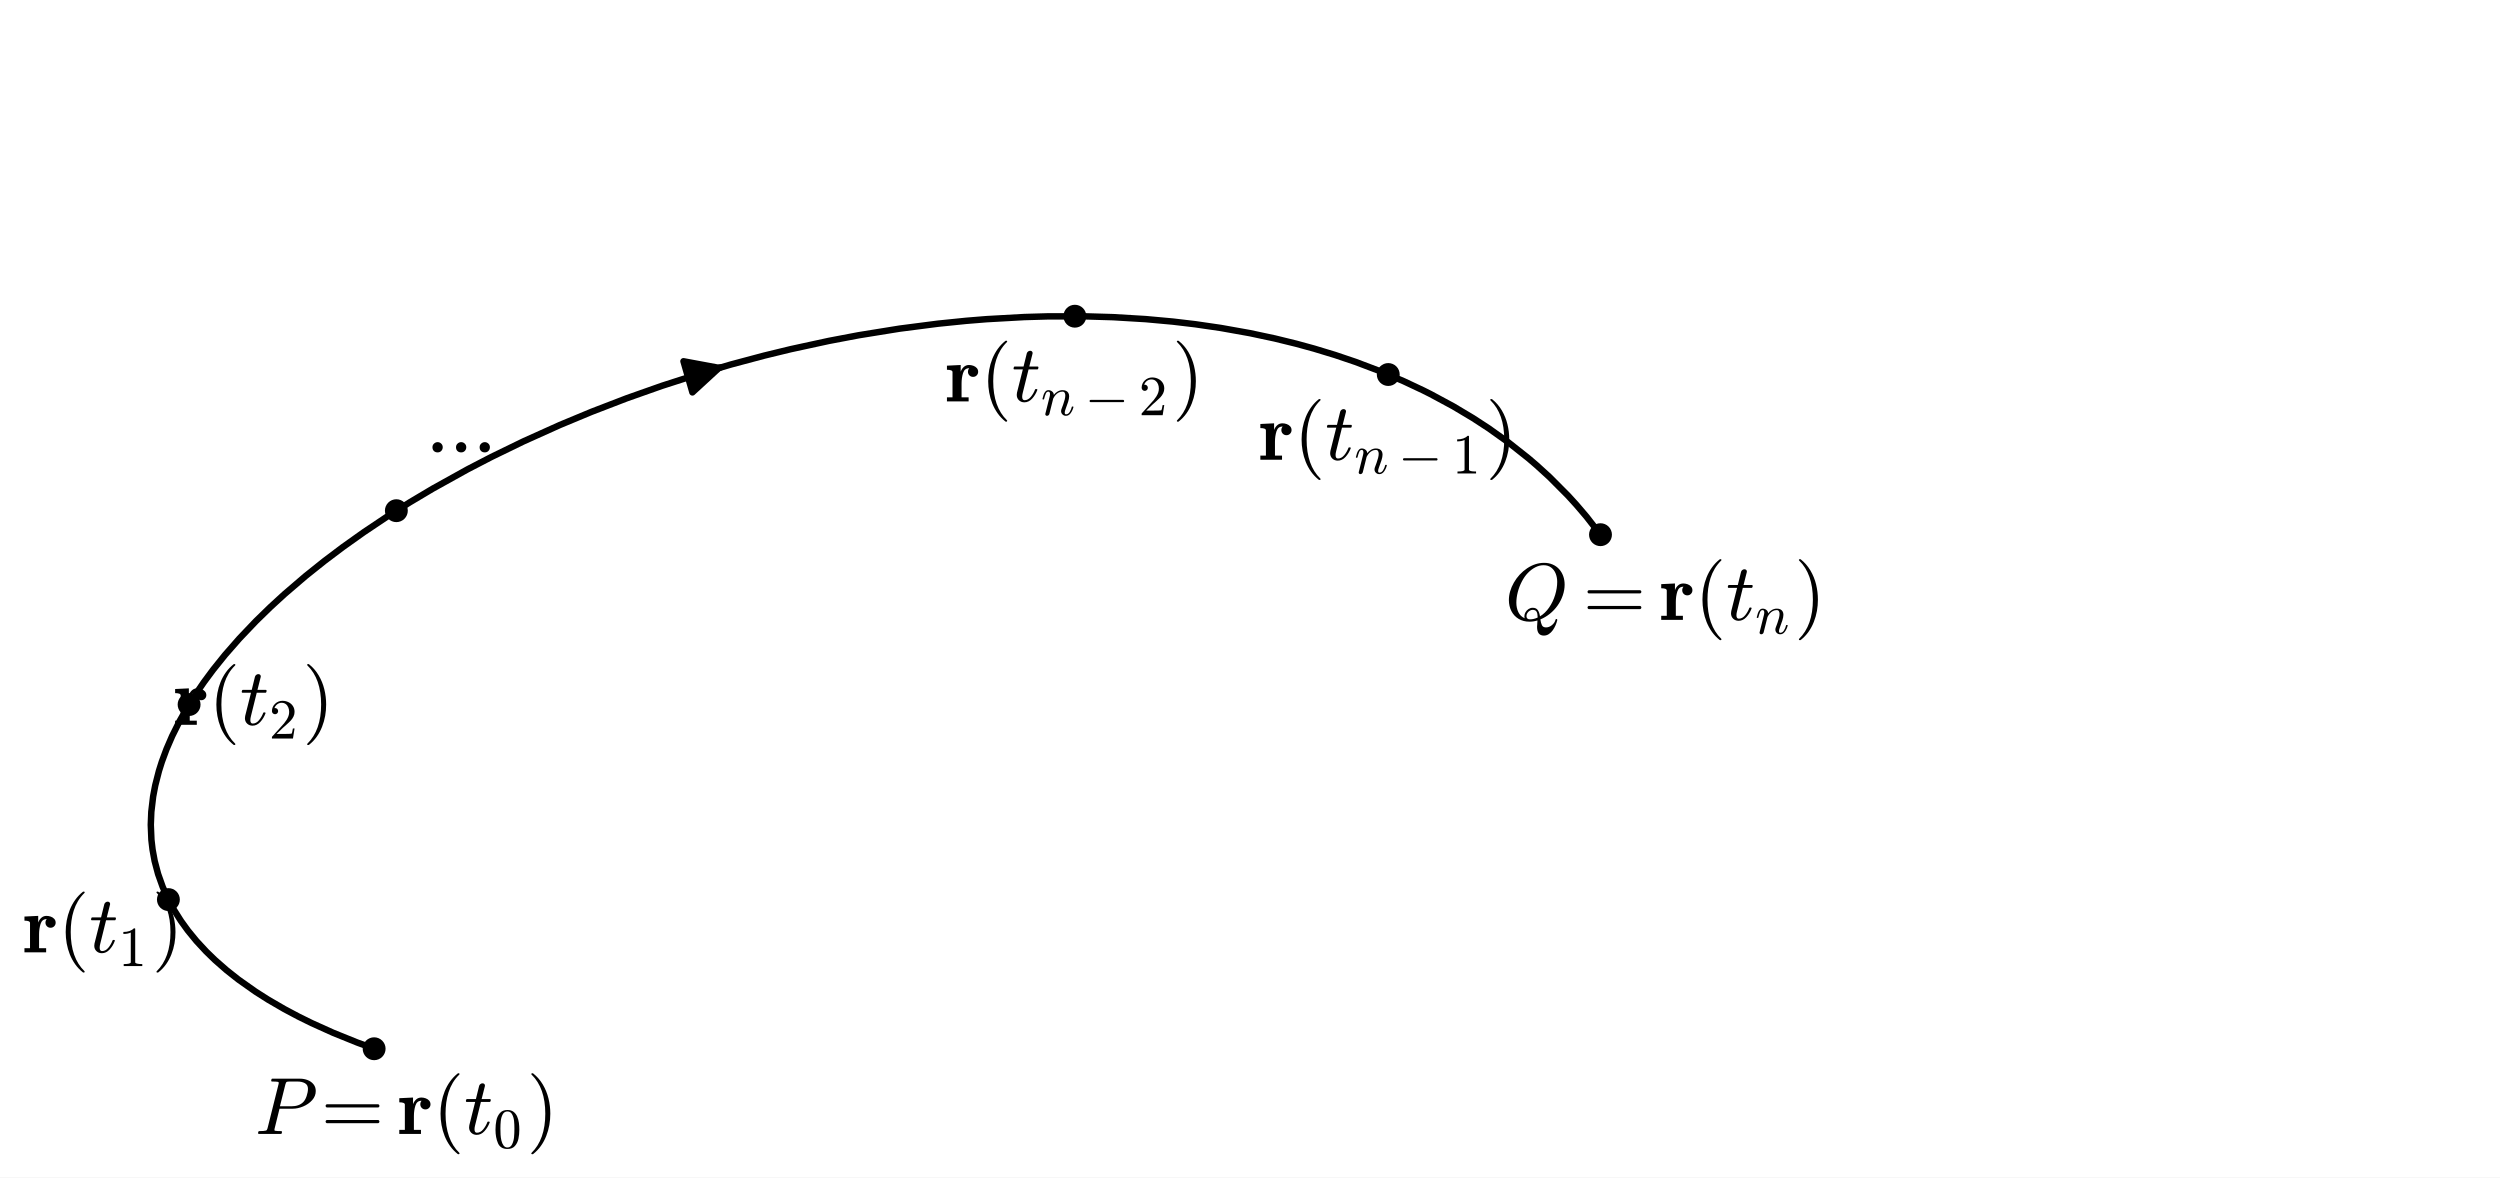
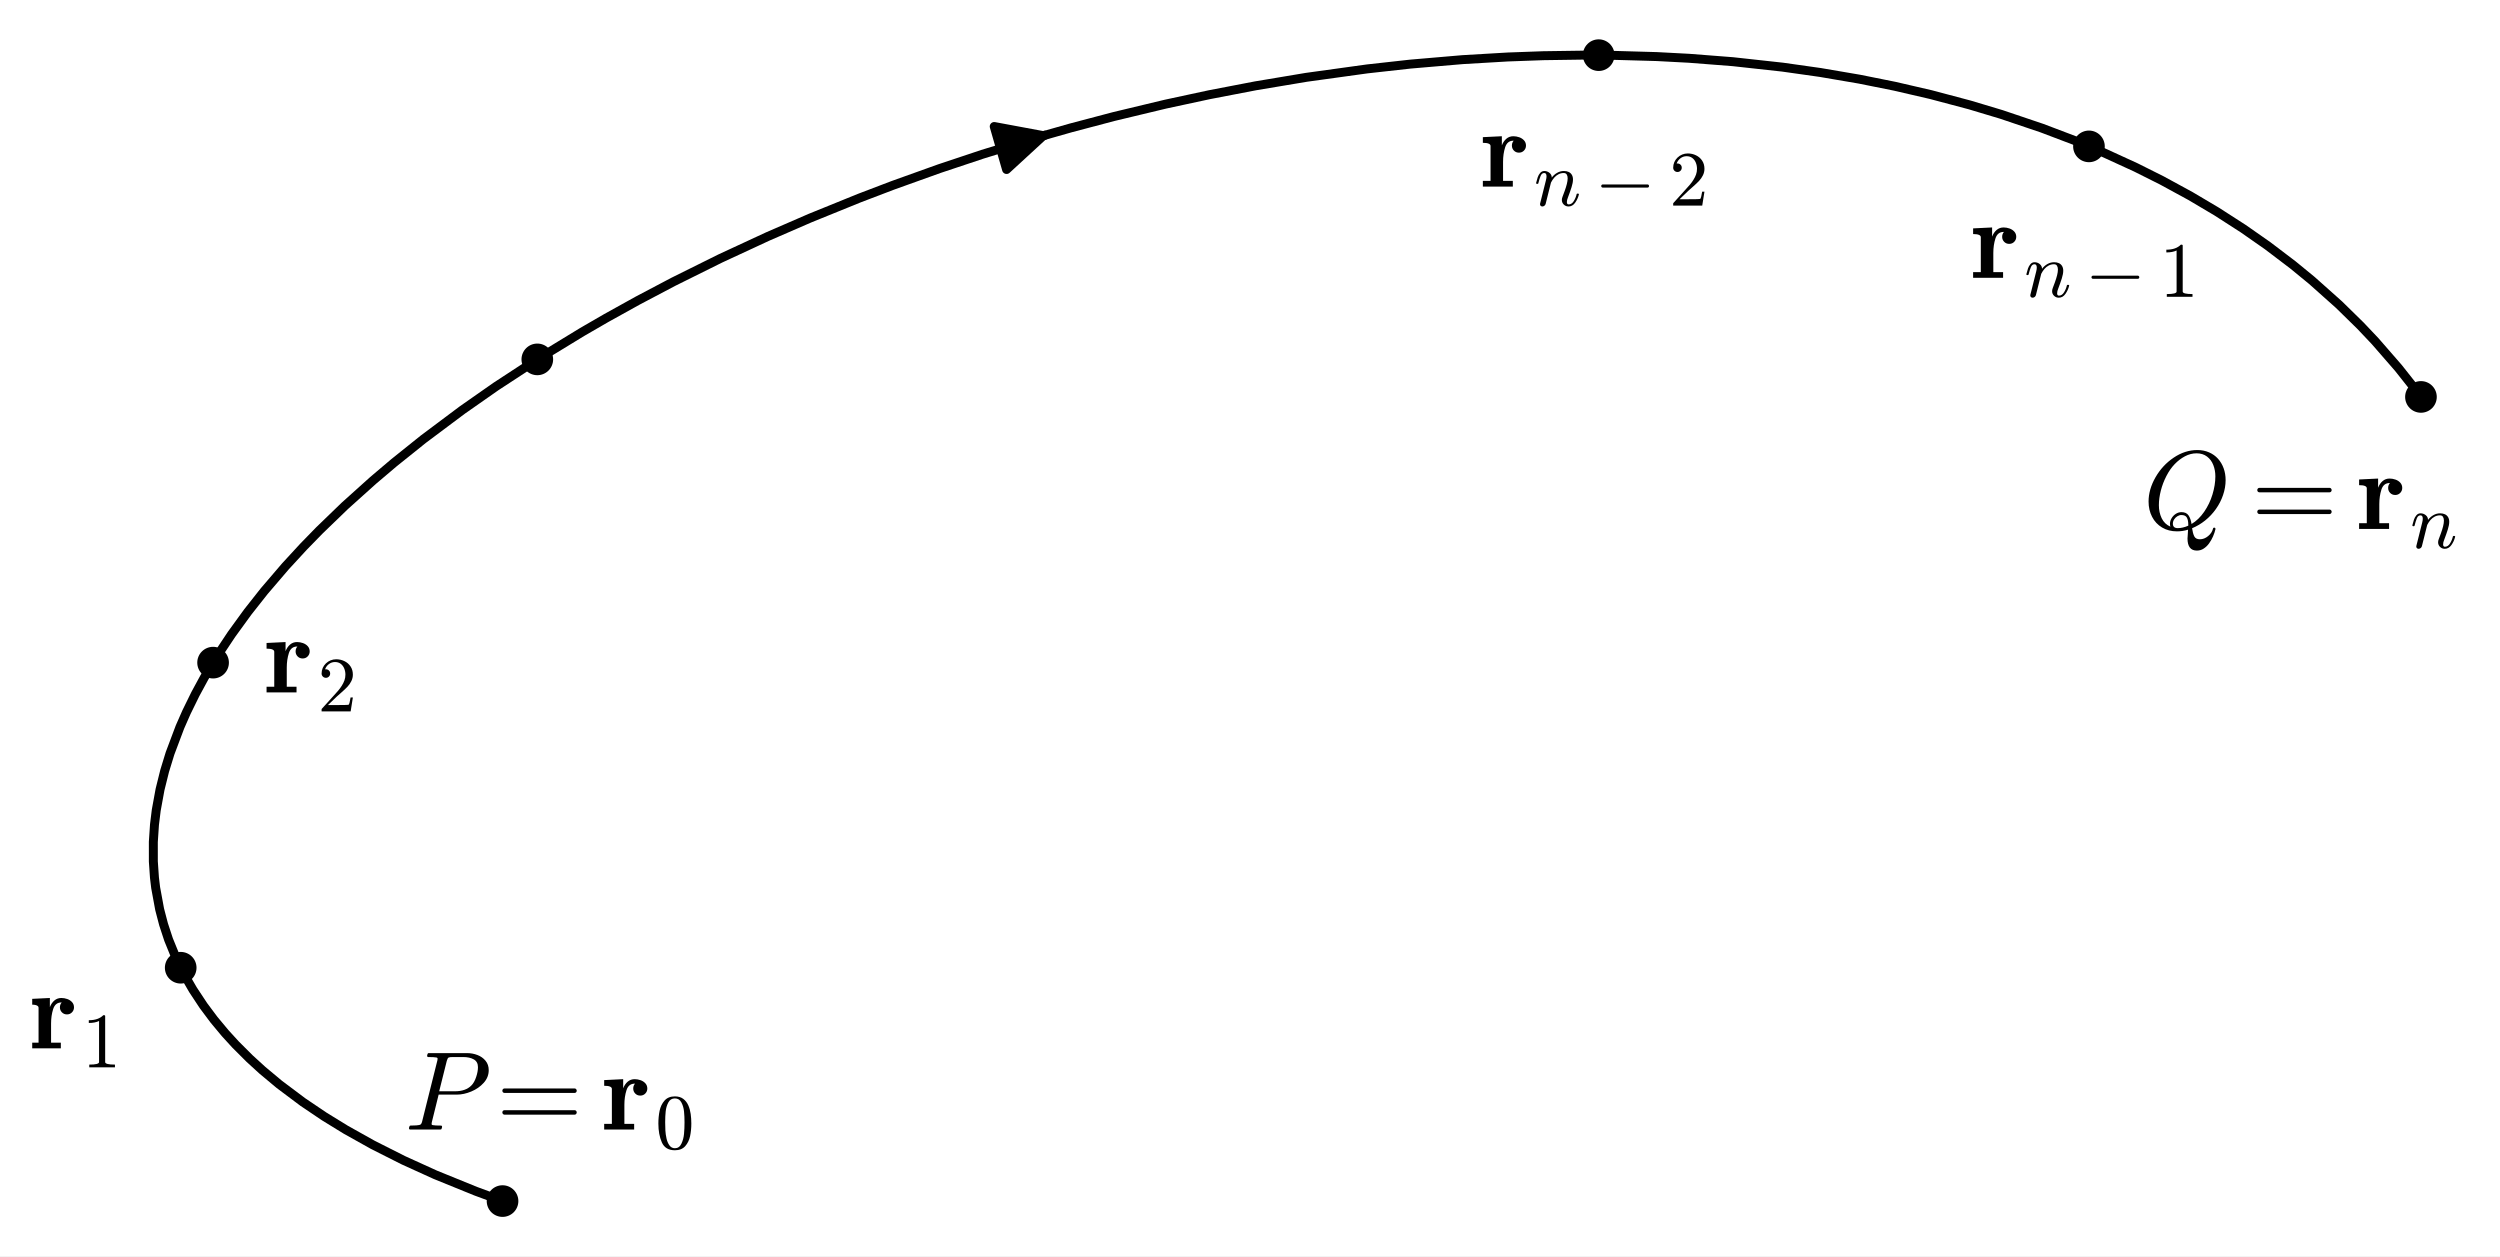
- <svg xmlns="http://www.w3.org/2000/svg" xmlns:xlink="http://www.w3.org/1999/xlink" width="772.396pt" height="363.796pt" viewBox="0 0 772.396 363.796" version="1.1">
+ <svg xmlns="http://www.w3.org/2000/svg" xmlns:xlink="http://www.w3.org/1999/xlink" width="558.824pt" height="280.8pt" viewBox="0 0 558.824 280.8" version="1.1">
  <defs>
    <style type="text/css">*{stroke-linejoin: round; stroke-linecap: butt}</style>
  </defs>
  <g id="figure_1">
    <g id="patch_1">
-       <path d="M 0 363.796  L 772.396 363.796  L 772.396 0  L 0 0  z " style="fill: #ffffff" />
+       <path d="M 0 280.8  L 558.824 280.8  L 558.824 0  L 0 0  z " style="fill: #ffffff" />
    </g>
    <g id="axes_1">
      <g id="patch_2">
-         <path d="M 22.298 349.025  L 524.215 349.025  L 524.215 92.76  L 22.298 92.76  z " style="fill: #ffffff" />
+         <path d="M 7.2 273.6  L 551.624 273.6  L 551.624 7.2  L 7.2 7.2  z " style="fill: #ffffff" />
      </g>
      <g id="PathCollection_1">
-         <path d="M 115.591 327.554  C 116.529 327.554 117.428 327.182 118.091 326.519  C 118.754 325.856 119.127 324.957 119.127 324.019  C 119.127 323.081 118.754 322.182 118.091 321.519  C 117.428 320.856 116.529 320.483 115.591 320.483  C 114.653 320.483 113.754 320.856 113.091 321.519  C 112.428 322.182 112.056 323.081 112.056 324.019  C 112.056 324.957 112.428 325.856 113.091 326.519  C 113.754 327.182 114.653 327.554 115.591 327.554  z " clip-path="url(#p4b8572638b)" />
+         <path d="M 112.332 272.012  C 113.27 272.012 114.169 271.64 114.832 270.977  C 115.495 270.314 115.868 269.415 115.868 268.477  C 115.868 267.539 115.495 266.64 114.832 265.977  C 114.169 265.314 113.27 264.941 112.332 264.941  C 111.395 264.941 110.495 265.314 109.832 265.977  C 109.169 266.64 108.797 267.539 108.797 268.477  C 108.797 269.415 109.169 270.314 109.832 270.977  C 110.495 271.64 111.395 272.012 112.332 272.012  z " clip-path="url(#p8edad8a020)" />
      </g>
      <g id="PathCollection_2">
-         <path d="M 52.028 281.469  C 52.965 281.469 53.865 281.096 54.528 280.433  C 55.191 279.77 55.563 278.871 55.563 277.933  C 55.563 276.996 55.191 276.096 54.528 275.433  C 53.865 274.77 52.965 274.398 52.028 274.398  C 51.09 274.398 50.191 274.77 49.528 275.433  C 48.865 276.096 48.492 276.996 48.492 277.933  C 48.492 278.871 48.865 279.77 49.528 280.433  C 50.191 281.096 51.09 281.469 52.028 281.469  z " clip-path="url(#p4b8572638b)" />
+         <path d="M 40.393 219.854  C 41.331 219.854 42.23 219.482 42.893 218.819  C 43.556 218.156 43.928 217.256 43.928 216.319  C 43.928 215.381 43.556 214.482 42.893 213.819  C 42.23 213.156 41.331 212.783 40.393 212.783  C 39.455 212.783 38.556 213.156 37.893 213.819  C 37.23 214.482 36.857 215.381 36.857 216.319  C 36.857 217.256 37.23 218.156 37.893 218.819  C 38.556 219.482 39.455 219.854 40.393 219.854  z " clip-path="url(#p8edad8a020)" />
      </g>
      <g id="PathCollection_3">
-         <path d="M 58.423 221.21  C 59.361 221.21 60.26 220.837 60.923 220.174  C 61.586 219.511 61.958 218.612 61.958 217.674  C 61.958 216.737 61.586 215.837 60.923 215.174  C 60.26 214.511 59.361 214.139 58.423 214.139  C 57.485 214.139 56.586 214.511 55.923 215.174  C 55.26 215.837 54.887 216.737 54.887 217.674  C 54.887 218.612 55.26 219.511 55.923 220.174  C 56.586 220.837 57.485 221.21 58.423 221.21  z " clip-path="url(#p4b8572638b)" />
+         <path d="M 47.631 151.655  C 48.569 151.655 49.468 151.282 50.131 150.619  C 50.794 149.956 51.167 149.057 51.167 148.119  C 51.167 147.181 50.794 146.282 50.131 145.619  C 49.468 144.956 48.569 144.584 47.631 144.584  C 46.693 144.584 45.794 144.956 45.131 145.619  C 44.468 146.282 44.095 147.181 44.095 148.119  C 44.095 149.057 44.468 149.956 45.131 150.619  C 45.794 151.282 46.693 151.655 47.631 151.655  z " clip-path="url(#p8edad8a020)" />
      </g>
      <g id="PathCollection_4">
-         <path d="M 122.459 161.316  C 123.396 161.316 124.296 160.943 124.959 160.28  C 125.622 159.617 125.994 158.718 125.994 157.78  C 125.994 156.843 125.622 155.943 124.959 155.28  C 124.296 154.617 123.396 154.245 122.459 154.245  C 121.521 154.245 120.622 154.617 119.959 155.28  C 119.296 155.943 118.923 156.843 118.923 157.78  C 118.923 158.718 119.296 159.617 119.959 160.28  C 120.622 160.943 121.521 161.316 122.459 161.316  z " clip-path="url(#p4b8572638b)" />
+         <path d="M 120.105 83.868  C 121.043 83.868 121.942 83.496 122.605 82.833  C 123.268 82.17 123.64 81.27 123.64 80.333  C 123.64 79.395 123.268 78.496 122.605 77.833  C 121.942 77.17 121.043 76.797 120.105 76.797  C 119.167 76.797 118.268 77.17 117.605 77.833  C 116.942 78.496 116.569 79.395 116.569 80.333  C 116.569 81.27 116.942 82.17 117.605 82.833  C 118.268 83.496 119.167 83.868 120.105 83.868  z " clip-path="url(#p8edad8a020)" />
      </g>
      <g id="PathCollection_5">
-         <path d="M 332.087 101.231  C 333.024 101.231 333.924 100.858 334.587 100.195  C 335.25 99.532 335.622 98.633 335.622 97.695  C 335.622 96.758 335.25 95.858 334.587 95.195  C 333.924 94.532 333.024 94.16 332.087 94.16  C 331.149 94.16 330.25 94.532 329.587 95.195  C 328.924 95.858 328.551 96.758 328.551 97.695  C 328.551 98.633 328.924 99.532 329.587 100.195  C 330.25 100.858 331.149 101.231 332.087 101.231  z " clip-path="url(#p4b8572638b)" />
+         <path d="M 357.356 15.865  C 358.294 15.865 359.193 15.493 359.856 14.83  C 360.519 14.167 360.892 13.268 360.892 12.33  C 360.892 11.392 360.519 10.493 359.856 9.83  C 359.193 9.167 358.294 8.794 357.356 8.794  C 356.419 8.794 355.519 9.167 354.856 9.83  C 354.193 10.493 353.821 11.392 353.821 12.33  C 353.821 13.268 354.193 14.167 354.856 14.83  C 355.519 15.493 356.419 15.865 357.356 15.865  z " clip-path="url(#p8edad8a020)" />
      </g>
      <g id="PathCollection_6">
-         <path d="M 428.915 119.248  C 429.853 119.248 430.752 118.875 431.415 118.212  C 432.078 117.549 432.45 116.65 432.45 115.712  C 432.45 114.774 432.078 113.875 431.415 113.212  C 430.752 112.549 429.853 112.176 428.915 112.176  C 427.977 112.176 427.078 112.549 426.415 113.212  C 425.752 113.875 425.379 114.774 425.379 115.712  C 425.379 116.65 425.752 117.549 426.415 118.212  C 427.078 118.875 427.977 119.248 428.915 119.248  z " clip-path="url(#p4b8572638b)" />
+         <path d="M 466.944 36.256  C 467.882 36.256 468.781 35.884 469.444 35.221  C 470.107 34.558 470.479 33.658 470.479 32.721  C 470.479 31.783 470.107 30.884 469.444 30.221  C 468.781 29.558 467.882 29.185 466.944 29.185  C 466.006 29.185 465.107 29.558 464.444 30.221  C 463.781 30.884 463.408 31.783 463.408 32.721  C 463.408 33.658 463.781 34.558 464.444 35.221  C 465.107 35.884 466.006 36.256 466.944 36.256  z " clip-path="url(#p8edad8a020)" />
      </g>
      <g id="PathCollection_7">
-         <path d="M 494.485 168.731  C 495.423 168.731 496.322 168.358 496.985 167.695  C 497.648 167.032 498.02 166.133 498.02 165.195  C 498.02 164.258 497.648 163.358 496.985 162.695  C 496.322 162.032 495.423 161.66 494.485 161.66  C 493.547 161.66 492.648 162.032 491.985 162.695  C 491.322 163.358 490.949 164.258 490.949 165.195  C 490.949 166.133 491.322 167.032 491.985 167.695  C 492.648 168.358 493.547 168.731 494.485 168.731  z " clip-path="url(#p4b8572638b)" />
+         <path d="M 541.154 92.26  C 542.092 92.26 542.991 91.888 543.654 91.225  C 544.317 90.562 544.69 89.662 544.69 88.725  C 544.69 87.787 544.317 86.888 543.654 86.225  C 542.991 85.562 542.092 85.189 541.154 85.189  C 540.217 85.189 539.317 85.562 538.654 86.225  C 537.991 86.888 537.619 87.787 537.619 88.725  C 537.619 89.662 537.991 90.562 538.654 91.225  C 539.317 91.888 540.217 92.26 541.154 92.26  z " clip-path="url(#p8edad8a020)" />
      </g>
      <g id="matplotlib.axis_1" />
      <g id="matplotlib.axis_2" />
      <g id="line2d_1">
-         <path d="M 494.485 165.195  L 490.189 159.658  L 487.042 155.968  L 484.464 153.138  L 478.722 147.37  L 474.754 143.756  L 472.271 141.627  L 465.877 136.564  L 459.884 132.297  L 455.104 129.183  L 448.992 125.532  L 441.957 121.739  L 439.741 120.628  L 433.697 117.782  L 426.582 114.756  L 418.842 111.826  L 412.452 109.667  L 405.987 107.704  L 400.473 106.194  L 393.844 104.569  L 386.157 102.929  L 377.147 101.32  L 369.305 100.178  L 362.358 99.357  L 353.951 98.592  L 343.897 97.99  L 334.855 97.725  L 323.782 97.744  L 316.481 97.955  L 304.79 98.61  L 298.494 99.121  L 289.763 100.009  L 277.93 101.538  L 265.287 103.578  L 256.075 105.327  L 244.301 107.882  L 236.113 109.87  L 225.965 112.578  L 216.595 115.32  L 204.546 119.194  L 193.665 123.038  L 182.798 127.22  L 172.968 131.31  L 161.708 136.378  L 151.878 141.158  L 144.486 144.99  L 133.702 150.977  L 126.615 155.193  L 119.618 159.6  L 112.465 164.383  L 105.947 169.016  L 100.2 173.348  L 94.399 177.988  L 87.889 183.568  L 83.573 187.525  L 79.083 191.897  L 73.989 197.242  L 69.546 202.318  L 65.899 206.853  L 63.036 210.71  L 60.364 214.61  L 57.815 218.683  L 55.485 222.808  L 53.204 227.38  L 51.44 231.461  L 49.999 235.358  L 49.108 238.181  L 47.963 242.648  L 47.31 246.089  L 46.748 250.826  L 46.588 254.829  L 46.782 259.491  L 47.129 262.461  L 47.779 266.005  L 48.846 270.035  L 50.268 274.032  L 51.924 277.725  L 53.778 281.162  L 55.913 284.541  L 58.042 287.483  L 60.684 290.712  L 63.701 293.97  L 66.393 296.585  L 69.988 299.738  L 73.636 302.622  L 78.962 306.384  L 82.87 308.869  L 87.869 311.771  L 92.253 314.1  L 96.283 316.087  L 102.927 319.086  L 110.373 322.097  L 115.591 324.019  L 115.591 324.019  " clip-path="url(#p4b8572638b)" style="fill: none; stroke: #000000; stroke-width: 2; stroke-linecap: square" />
+         <path d="M 541.154 88.725  L 539.807 86.915  L 536.108 82.235  L 530.888 76.237  L 527.618 72.785  L 522.839 68.102  L 516.76 62.68  L 512.493 59.183  L 506.908 54.941  L 501.427 51.109  L 495.489 47.286  L 489.626 43.812  L 483.217 40.322  L 477.422 37.42  L 470.161 34.093  L 463.664 31.383  L 456.446 28.646  L 447.361 25.577  L 440.291 23.456  L 431.607 21.15  L 423.516 19.277  L 415.639 17.695  L 406.867 16.197  L 398.453 15.007  L 387.334 13.787  L 377.535 13.026  L 370.359 12.647  L 360.085 12.358  L 353.849 12.323  L 344.987 12.451  L 337.068 12.736  L 326.946 13.331  L 315.23 14.333  L 305.595 15.404  L 291.997 17.287  L 280.647 19.186  L 270.313 21.173  L 260.577 23.268  L 248.974 26.049  L 239.405 28.576  L 231.71 30.762  L 219.617 34.481  L 210 37.69  L 199.558 41.434  L 192.118 44.271  L 181.092 48.746  L 171.613 52.862  L 161.028 57.769  L 150.498 62.998  L 142.562 67.185  L 135.537 71.081  L 130.152 74.196  L 120.567 80.041  L 110.901 86.364  L 103.359 91.638  L 94.661 98.147  L 88.081 103.423  L 83.405 107.386  L 77.103 113.051  L 71.378 118.579  L 67.861 122.19  L 63.79 126.611  L 59.064 132.135  L 55.39 136.79  L 51.773 141.77  L 48.868 146.136  L 45.672 151.446  L 43.66 155.159  L 41.689 159.181  L 40.224 162.511  L 38.005 168.407  L 36.806 172.315  L 35.772 176.477  L 34.926 181.11  L 34.531 184.332  L 34.275 188.186  L 34.278 192.576  L 34.523 196.158  L 34.795 198.433  L 35.681 203.247  L 36.558 206.602  L 37.68 210.019  L 39.349 214.122  L 41.353 218.161  L 43.131 221.235  L 45.477 224.788  L 47.825 227.93  L 50.336 230.947  L 52.661 233.494  L 55.815 236.643  L 58.667 239.245  L 62.418 242.378  L 67.685 246.331  L 72.472 249.559  L 77.281 252.518  L 83.368 255.922  L 90.192 259.362  L 97.312 262.599  L 106.336 266.267  L 112.332 268.477  L 112.332 268.477  " clip-path="url(#p8edad8a020)" style="fill: none; stroke: #000000; stroke-width: 2; stroke-linecap: square" />
      </g>
      <g id="patch_3">
-         <path d="M 222.127 113.673  Q 223.218 113.359 222.16 113.663  " clip-path="url(#p4b8572638b)" style="fill: none; stroke: #000000; stroke-width: 2; stroke-linecap: round" />
-         <path d="M 211.168 111.62  L 222.16 113.663  L 213.931 121.231  L 211.168 111.62  z " clip-path="url(#p4b8572638b)" style="stroke: #000000; stroke-width: 2; stroke-linecap: round" />
+         <path d="M 232.907 30.413  Q 234.142 30.058 233.228 30.321  " clip-path="url(#p8edad8a020)" style="fill: none; stroke: #000000; stroke-width: 2; stroke-linecap: round" />
+         <path d="M 222.236 28.278  L 233.228 30.321  L 224.998 37.889  L 222.236 28.278  z " clip-path="url(#p8edad8a020)" style="stroke: #000000; stroke-width: 2; stroke-linecap: round" />
      </g>
      <g id="text_1">
-         <g transform="translate(78.75488 350.3464) scale(0.25 -0.25)">
-           <defs>
-             <path id="Cmmi10-50" d="M 313 0  Q 250 0 250 84  Q 253 100 262 139  Q 272 178 289 201  Q 306 225 331 225  Q 722 225 878 269  Q 959 297 997 441  L 1875 3956  Q 1888 4019 1888 4044  Q 1888 4113 1813 4122  Q 1691 4147 1350 4147  Q 1288 4147 1288 4231  Q 1291 4247 1300 4286  Q 1309 4325 1326 4348  Q 1344 4372 1369 4372  L 3578 4372  Q 3881 4372 4165 4264  Q 4450 4156 4631 3934  Q 4813 3713 4813 3397  Q 4813 2991 4527 2672  Q 4241 2353 3814 2175  Q 3388 1997 2988 1997  L 1947 1997  L 1556 416  Q 1544 353 1544 325  Q 1544 300 1551 283  Q 1559 266 1573 261  Q 1588 256 1619 250  Q 1741 225 2081 225  Q 2144 225 2144 141  Q 2122 50 2109 25  Q 2097 0 2034 0  L 313 0  z M 1978 2188  L 2875 2188  Q 3497 2188 3822 2522  Q 3988 2688 4092 3000  Q 4197 3313 4197 3566  Q 4197 3881 3956 4014  Q 3716 4147 3359 4147  L 2747 4147  Q 2572 4147 2515 4117  Q 2459 4088 2413 3928  L 1978 2188  z " transform="scale(0.015625)" />
-             <path id="Cmr10-3d" d="M 481 850  Q 428 850 393 890  Q 359 931 359 978  Q 359 1031 393 1068  Q 428 1106 481 1106  L 4500 1106  Q 4547 1106 4581 1068  Q 4616 1031 4616 978  Q 4616 931 4581 890  Q 4547 850 4500 850  L 481 850  z M 481 2094  Q 428 2094 393 2131  Q 359 2169 359 2222  Q 359 2269 393 2309  Q 428 2350 481 2350  L 4500 2350  Q 4547 2350 4581 2309  Q 4616 2269 4616 2222  Q 4616 2169 4581 2131  Q 4547 2094 4500 2094  L 481 2094  z " transform="scale(0.015625)" />
-             <path id="Cmb10-72" d="M 91 0  L 91 325  L 531 325  L 531 2322  Q 531 2503 91 2503  L 91 2828  L 1178 2881  L 1178 2356  Q 1269 2594 1436 2737  Q 1603 2881 1838 2881  Q 2006 2881 2173 2822  Q 2341 2763 2450 2641  Q 2559 2519 2559 2344  Q 2559 2178 2443 2059  Q 2328 1941 2156 1941  Q 1984 1941 1868 2059  Q 1753 2178 1753 2344  Q 1753 2513 1856 2625  L 1838 2625  Q 1488 2625 1367 2248  Q 1247 1872 1247 1416  L 1247 325  L 1806 325  L 1806 0  L 91 0  z " transform="scale(0.015625)" />
-             <path id="Cmr10-28" d="M 1984 -1588  Q 1628 -1306 1370 -942  Q 1113 -578 948 -165  Q 784 247 703 697  Q 622 1147 622 1600  Q 622 2059 703 2509  Q 784 2959 951 3375  Q 1119 3791 1378 4153  Q 1638 4516 1984 4788  Q 1984 4800 2016 4800  L 2075 4800  Q 2094 4800 2109 4783  Q 2125 4766 2125 4744  Q 2125 4716 2113 4703  Q 1800 4397 1592 4047  Q 1384 3697 1257 3301  Q 1131 2906 1075 2482  Q 1019 2059 1019 1600  Q 1019 -434 2106 -1491  Q 2125 -1509 2125 -1544  Q 2125 -1559 2108 -1579  Q 2091 -1600 2075 -1600  L 2016 -1600  Q 1984 -1600 1984 -1588  z " transform="scale(0.015625)" />
-             <path id="Cmmi10-74" d="M 397 519  Q 397 613 416 697  L 878 2534  L 206 2534  Q 141 2534 141 2619  Q 166 2759 225 2759  L 934 2759  L 1191 3803  Q 1216 3888 1291 3947  Q 1366 4006 1459 4006  Q 1541 4006 1595 3957  Q 1650 3909 1650 3828  Q 1650 3809 1648 3798  Q 1647 3788 1644 3775  L 1388 2759  L 2047 2759  Q 2113 2759 2113 2675  Q 2109 2659 2100 2621  Q 2091 2584 2075 2559  Q 2059 2534 2028 2534  L 1331 2534  L 872 684  Q 825 503 825 372  Q 825 97 1013 97  Q 1294 97 1511 361  Q 1728 625 1844 941  Q 1869 978 1894 978  L 1972 978  Q 1997 978 2012 961  Q 2028 944 2028 922  Q 2028 909 2022 903  Q 1881 516 1612 222  Q 1344 -72 997 -72  Q 744 -72 570 93  Q 397 259 397 519  z " transform="scale(0.015625)" />
-             <path id="Cmr10-30" d="M 1600 -141  Q 816 -141 533 504  Q 250 1150 250 2041  Q 250 2597 351 3087  Q 453 3578 754 3920  Q 1056 4263 1600 4263  Q 2022 4263 2290 4056  Q 2559 3850 2700 3523  Q 2841 3197 2892 2823  Q 2944 2450 2944 2041  Q 2944 1491 2842 1011  Q 2741 531 2444 195  Q 2147 -141 1600 -141  z M 1600 25  Q 1956 25 2131 390  Q 2306 756 2347 1200  Q 2388 1644 2388 2144  Q 2388 2625 2347 3031  Q 2306 3438 2132 3767  Q 1959 4097 1600 4097  Q 1238 4097 1063 3765  Q 888 3434 847 3029  Q 806 2625 806 2144  Q 806 1788 823 1472  Q 841 1156 916 820  Q 991 484 1158 254  Q 1325 25 1600 25  z " transform="scale(0.015625)" />
-             <path id="Cmr10-29" d="M 416 -1600  Q 359 -1600 359 -1544  Q 359 -1516 372 -1503  Q 1466 -434 1466 1600  Q 1466 3634 384 4691  Q 359 4706 359 4744  Q 359 4766 376 4783  Q 394 4800 416 4800  L 475 4800  Q 494 4800 506 4788  Q 966 4425 1272 3906  Q 1578 3388 1720 2800  Q 1863 2213 1863 1600  Q 1863 1147 1786 708  Q 1709 269 1542 -157  Q 1375 -584 1119 -945  Q 863 -1306 506 -1588  Q 494 -1600 475 -1600  L 416 -1600  z " transform="scale(0.015625)" />
-           </defs>
-           <use xlink:href="#Cmmi10-50" />
-           <use xlink:href="#Cmr10-3d" transform="translate(81.76758 0)" />
-           <use xlink:href="#Cmb10-72" transform="translate(177.0117 0)" />
-           <use xlink:href="#Cmr10-28" transform="translate(219.6875 0)" />
-           <use xlink:href="#Cmmi10-74" transform="translate(258.5059 0)" />
-           <use xlink:href="#Cmr10-30" transform="translate(294.5898 -17.00625) scale(0.7)" />
-           <use xlink:href="#Cmr10-29" transform="translate(335.9672 0)" />
+         <g clip-path="url(#p8edad8a020)">
+           <g transform="translate(90.44407 252.6521) scale(0.25 -0.25)">
+             <defs>
+               <path id="Cmmi10-50" d="M 313 0  Q 250 0 250 84  Q 253 100 262 139  Q 272 178 289 201  Q 306 225 331 225  Q 722 225 878 269  Q 959 297 997 441  L 1875 3956  Q 1888 4019 1888 4044  Q 1888 4113 1813 4122  Q 1691 4147 1350 4147  Q 1288 4147 1288 4231  Q 1291 4247 1300 4286  Q 1309 4325 1326 4348  Q 1344 4372 1369 4372  L 3578 4372  Q 3881 4372 4165 4264  Q 4450 4156 4631 3934  Q 4813 3713 4813 3397  Q 4813 2991 4527 2672  Q 4241 2353 3814 2175  Q 3388 1997 2988 1997  L 1947 1997  L 1556 416  Q 1544 353 1544 325  Q 1544 300 1551 283  Q 1559 266 1573 261  Q 1588 256 1619 250  Q 1741 225 2081 225  Q 2144 225 2144 141  Q 2122 50 2109 25  Q 2097 0 2034 0  L 313 0  z M 1978 2188  L 2875 2188  Q 3497 2188 3822 2522  Q 3988 2688 4092 3000  Q 4197 3313 4197 3566  Q 4197 3881 3956 4014  Q 3716 4147 3359 4147  L 2747 4147  Q 2572 4147 2515 4117  Q 2459 4088 2413 3928  L 1978 2188  z " transform="scale(0.015625)" />
+               <path id="Cmr10-3d" d="M 481 850  Q 428 850 393 890  Q 359 931 359 978  Q 359 1031 393 1068  Q 428 1106 481 1106  L 4500 1106  Q 4547 1106 4581 1068  Q 4616 1031 4616 978  Q 4616 931 4581 890  Q 4547 850 4500 850  L 481 850  z M 481 2094  Q 428 2094 393 2131  Q 359 2169 359 2222  Q 359 2269 393 2309  Q 428 2350 481 2350  L 4500 2350  Q 4547 2350 4581 2309  Q 4616 2269 4616 2222  Q 4616 2169 4581 2131  Q 4547 2094 4500 2094  L 481 2094  z " transform="scale(0.015625)" />
+               <path id="Cmb10-72" d="M 91 0  L 91 325  L 531 325  L 531 2322  Q 531 2503 91 2503  L 91 2828  L 1178 2881  L 1178 2356  Q 1269 2594 1436 2737  Q 1603 2881 1838 2881  Q 2006 2881 2173 2822  Q 2341 2763 2450 2641  Q 2559 2519 2559 2344  Q 2559 2178 2443 2059  Q 2328 1941 2156 1941  Q 1984 1941 1868 2059  Q 1753 2178 1753 2344  Q 1753 2513 1856 2625  L 1838 2625  Q 1488 2625 1367 2248  Q 1247 1872 1247 1416  L 1247 325  L 1806 325  L 1806 0  L 91 0  z " transform="scale(0.015625)" />
+               <path id="Cmr10-30" d="M 1600 -141  Q 816 -141 533 504  Q 250 1150 250 2041  Q 250 2597 351 3087  Q 453 3578 754 3920  Q 1056 4263 1600 4263  Q 2022 4263 2290 4056  Q 2559 3850 2700 3523  Q 2841 3197 2892 2823  Q 2944 2450 2944 2041  Q 2944 1491 2842 1011  Q 2741 531 2444 195  Q 2147 -141 1600 -141  z M 1600 25  Q 1956 25 2131 390  Q 2306 756 2347 1200  Q 2388 1644 2388 2144  Q 2388 2625 2347 3031  Q 2306 3438 2132 3767  Q 1959 4097 1600 4097  Q 1238 4097 1063 3765  Q 888 3434 847 3029  Q 806 2625 806 2144  Q 806 1788 823 1472  Q 841 1156 916 820  Q 991 484 1158 254  Q 1325 25 1600 25  z " transform="scale(0.015625)" />
+             </defs>
+             <use xlink:href="#Cmmi10-50" transform="translate(0 0.6875)" />
+             <use xlink:href="#Cmr10-3d" transform="translate(81.76758 0.6875)" />
+             <use xlink:href="#Cmb10-72" transform="translate(177.0117 0.6875)" />
+             <use xlink:href="#Cmr10-30" transform="translate(224.1516 -16.31875) scale(0.7)" />
+           </g>
        </g>
      </g>
      <g id="text_2">
-         <g transform="translate(7.2 294.2223) scale(0.25 -0.25)">
-           <defs>
-             <path id="Cmr10-31" d="M 594 0  L 594 225  Q 1394 225 1394 428  L 1394 3788  Q 1063 3628 556 3628  L 556 3853  Q 1341 3853 1741 4263  L 1831 4263  Q 1853 4263 1873 4245  Q 1894 4228 1894 4206  L 1894 428  Q 1894 225 2694 225  L 2694 0  L 594 0  z " transform="scale(0.015625)" />
-           </defs>
-           <use xlink:href="#Cmb10-72" />
-           <use xlink:href="#Cmr10-28" transform="translate(42.67578 0)" />
-           <use xlink:href="#Cmmi10-74" transform="translate(81.49414 0)" />
-           <use xlink:href="#Cmr10-31" transform="translate(117.5781 -17.00625) scale(0.7)" />
-           <use xlink:href="#Cmr10-29" transform="translate(158.9555 0)" />
+         <g clip-path="url(#p8edad8a020)">
+           <g transform="translate(6.544692 234.5788) scale(0.25 -0.25)">
+             <defs>
+               <path id="Cmr10-31" d="M 594 0  L 594 225  Q 1394 225 1394 428  L 1394 3788  Q 1063 3628 556 3628  L 556 3853  Q 1341 3853 1741 4263  L 1831 4263  Q 1853 4263 1873 4245  Q 1894 4228 1894 4206  L 1894 428  Q 1894 225 2694 225  L 2694 0  L 594 0  z " transform="scale(0.015625)" />
+             </defs>
+             <use xlink:href="#Cmb10-72" transform="translate(0 0.984375)" />
+             <use xlink:href="#Cmr10-31" transform="translate(47.13992 -16.02188) scale(0.7)" />
+           </g>
        </g>
      </g>
      <g id="text_3">
-         <g transform="translate(53.75044 223.9244) scale(0.25 -0.25)">
-           <defs>
-             <path id="Cmr10-32" d="M 319 0  L 319 172  Q 319 188 331 206  L 1325 1306  Q 1550 1550 1690 1715  Q 1831 1881 1968 2097  Q 2106 2313 2186 2536  Q 2266 2759 2266 3009  Q 2266 3272 2169 3511  Q 2072 3750 1880 3894  Q 1688 4038 1416 4038  Q 1138 4038 916 3870  Q 694 3703 603 3438  Q 628 3444 672 3444  Q 816 3444 917 3347  Q 1019 3250 1019 3097  Q 1019 2950 917 2848  Q 816 2747 672 2747  Q 522 2747 420 2851  Q 319 2956 319 3097  Q 319 3338 409 3548  Q 500 3759 670 3923  Q 841 4088 1055 4175  Q 1269 4263 1509 4263  Q 1875 4263 2190 4108  Q 2506 3953 2690 3670  Q 2875 3388 2875 3009  Q 2875 2731 2753 2481  Q 2631 2231 2440 2026  Q 2250 1822 1953 1562  Q 1656 1303 1563 1216  L 838 519  L 1453 519  Q 1906 519 2211 526  Q 2516 534 2534 550  Q 2609 631 2688 1141  L 2875 1141  L 2694 0  L 319 0  z " transform="scale(0.015625)" />
-           </defs>
-           <use xlink:href="#Cmb10-72" />
-           <use xlink:href="#Cmr10-28" transform="translate(42.67578 0)" />
-           <use xlink:href="#Cmmi10-74" transform="translate(81.49414 0)" />
-           <use xlink:href="#Cmr10-32" transform="translate(117.5781 -17.00625) scale(0.7)" />
-           <use xlink:href="#Cmr10-29" transform="translate(158.9555 0)" />
+         <g clip-path="url(#p8edad8a020)">
+           <g transform="translate(59.22924 155.0175) scale(0.25 -0.25)">
+             <defs>
+               <path id="Cmr10-32" d="M 319 0  L 319 172  Q 319 188 331 206  L 1325 1306  Q 1550 1550 1690 1715  Q 1831 1881 1968 2097  Q 2106 2313 2186 2536  Q 2266 2759 2266 3009  Q 2266 3272 2169 3511  Q 2072 3750 1880 3894  Q 1688 4038 1416 4038  Q 1138 4038 916 3870  Q 694 3703 603 3438  Q 628 3444 672 3444  Q 816 3444 917 3347  Q 1019 3250 1019 3097  Q 1019 2950 917 2848  Q 816 2747 672 2747  Q 522 2747 420 2851  Q 319 2956 319 3097  Q 319 3338 409 3548  Q 500 3759 670 3923  Q 841 4088 1055 4175  Q 1269 4263 1509 4263  Q 1875 4263 2190 4108  Q 2506 3953 2690 3670  Q 2875 3388 2875 3009  Q 2875 2731 2753 2481  Q 2631 2231 2440 2026  Q 2250 1822 1953 1562  Q 1656 1303 1563 1216  L 838 519  L 1453 519  Q 1906 519 2211 526  Q 2516 534 2534 550  Q 2609 631 2688 1141  L 2875 1141  L 2694 0  L 319 0  z " transform="scale(0.015625)" />
+             </defs>
+             <use xlink:href="#Cmb10-72" transform="translate(0 0.984375)" />
+             <use xlink:href="#Cmr10-32" transform="translate(47.13992 -16.02188) scale(0.7)" />
+           </g>
        </g>
      </g>
      <g id="text_4">
-         <g transform="translate(130.9112 144.6011) scale(0.25 -0.25)">
-           <defs>
-             <path id="STIXGeneral-Regular-22ef" d="M 5235 1619  Q 5235 1453 5123 1331  Q 5011 1210 4832 1210  Q 4646 1210 4534 1322  Q 4422 1434 4422 1619  Q 4422 1792 4547 1907  Q 4672 2022 4832 2022  Q 4992 2022 5113 1907  Q 5235 1792 5235 1619  z M 3366 1619  Q 3366 1453 3254 1331  Q 3142 1210 2963 1210  Q 2778 1210 2666 1322  Q 2554 1434 2554 1619  Q 2554 1792 2678 1907  Q 2803 2022 2963 2022  Q 3123 2022 3244 1907  Q 3366 1792 3366 1619  z M 1504 1619  Q 1504 1453 1392 1331  Q 1280 1210 1101 1210  Q 915 1210 803 1322  Q 691 1434 691 1619  Q 691 1792 816 1907  Q 941 2022 1101 2022  Q 1261 2022 1382 1907  Q 1504 1792 1504 1619  z " transform="scale(0.015625)" />
-           </defs>
-           <use xlink:href="#STIXGeneral-Regular-22ef" transform="translate(0 0.40625)" />
+         <g clip-path="url(#p8edad8a020)">
+           <g transform="translate(331.1065 41.95158) scale(0.25 -0.25)">
+             <defs>
+               <path id="Cmmi10-6e" d="M 494 109  Q 494 147 500 166  L 978 2075  Q 1025 2253 1025 2388  Q 1025 2663 838 2663  Q 638 2663 541 2423  Q 444 2184 353 1819  Q 353 1800 334 1789  Q 316 1778 300 1778  L 225 1778  Q 203 1778 187 1801  Q 172 1825 172 1844  Q 241 2122 305 2315  Q 369 2509 505 2668  Q 641 2828 844 2828  Q 1084 2828 1268 2676  Q 1453 2525 1453 2291  Q 1644 2541 1900 2684  Q 2156 2828 2444 2828  Q 2672 2828 2837 2750  Q 3003 2672 3095 2514  Q 3188 2356 3188 2138  Q 3188 1875 3070 1503  Q 2953 1131 2778 672  Q 2688 463 2688 288  Q 2688 97 2834 97  Q 3084 97 3251 365  Q 3419 634 3488 941  Q 3500 978 3541 978  L 3616 978  Q 3641 978 3658 962  Q 3675 947 3675 922  Q 3675 916 3669 903  Q 3581 541 3364 234  Q 3147 -72 2822 -72  Q 2597 -72 2437 83  Q 2278 238 2278 459  Q 2278 578 2328 709  Q 2409 919 2514 1209  Q 2619 1500 2686 1765  Q 2753 2031 2753 2234  Q 2753 2413 2679 2538  Q 2606 2663 2431 2663  Q 2197 2663 2000 2559  Q 1803 2456 1656 2286  Q 1509 2116 1388 1881  L 953 141  Q 931 53 854 -9  Q 778 -72 684 -72  Q 606 -72 550 -22  Q 494 28 494 109  z " transform="scale(0.015625)" />
+               <path id="Cmsy10-a1" d="M 653 1472  Q 600 1472 565 1512  Q 531 1553 531 1600  Q 531 1647 565 1687  Q 600 1728 653 1728  L 4325 1728  Q 4375 1728 4408 1687  Q 4441 1647 4441 1600  Q 4441 1553 4408 1512  Q 4375 1472 4325 1472  L 653 1472  z " transform="scale(0.015625)" />
+             </defs>
+             <use xlink:href="#Cmb10-72" transform="translate(0 0.984375)" />
+             <use xlink:href="#Cmmi10-6e" transform="translate(47.13992 -16.02188) scale(0.7)" />
+             <use xlink:href="#Cmsy10-a1" transform="translate(101.4378 -16.02188) scale(0.7)" />
+             <use xlink:href="#Cmr10-32" transform="translate(168.1087 -16.02188) scale(0.7)" />
+           </g>
        </g>
      </g>
      <g id="text_5">
-         <g transform="translate(292.2118 124.0228) scale(0.25 -0.25)">
-           <defs>
-             <path id="Cmmi10-6e" d="M 494 109  Q 494 147 500 166  L 978 2075  Q 1025 2253 1025 2388  Q 1025 2663 838 2663  Q 638 2663 541 2423  Q 444 2184 353 1819  Q 353 1800 334 1789  Q 316 1778 300 1778  L 225 1778  Q 203 1778 187 1801  Q 172 1825 172 1844  Q 241 2122 305 2315  Q 369 2509 505 2668  Q 641 2828 844 2828  Q 1084 2828 1268 2676  Q 1453 2525 1453 2291  Q 1644 2541 1900 2684  Q 2156 2828 2444 2828  Q 2672 2828 2837 2750  Q 3003 2672 3095 2514  Q 3188 2356 3188 2138  Q 3188 1875 3070 1503  Q 2953 1131 2778 672  Q 2688 463 2688 288  Q 2688 97 2834 97  Q 3084 97 3251 365  Q 3419 634 3488 941  Q 3500 978 3541 978  L 3616 978  Q 3641 978 3658 962  Q 3675 947 3675 922  Q 3675 916 3669 903  Q 3581 541 3364 234  Q 3147 -72 2822 -72  Q 2597 -72 2437 83  Q 2278 238 2278 459  Q 2278 578 2328 709  Q 2409 919 2514 1209  Q 2619 1500 2686 1765  Q 2753 2031 2753 2234  Q 2753 2413 2679 2538  Q 2606 2663 2431 2663  Q 2197 2663 2000 2559  Q 1803 2456 1656 2286  Q 1509 2116 1388 1881  L 953 141  Q 931 53 854 -9  Q 778 -72 684 -72  Q 606 -72 550 -22  Q 494 28 494 109  z " transform="scale(0.015625)" />
-             <path id="Cmsy10-a1" d="M 653 1472  Q 600 1472 565 1512  Q 531 1553 531 1600  Q 531 1647 565 1687  Q 600 1728 653 1728  L 4325 1728  Q 4375 1728 4408 1687  Q 4441 1647 4441 1600  Q 4441 1553 4408 1512  Q 4375 1472 4325 1472  L 653 1472  z " transform="scale(0.015625)" />
-           </defs>
-           <use xlink:href="#Cmb10-72" />
-           <use xlink:href="#Cmr10-28" transform="translate(42.67578 0)" />
-           <use xlink:href="#Cmmi10-74" transform="translate(81.49414 0)" />
-           <use xlink:href="#Cmmi10-6e" transform="translate(117.5781 -17.00625) scale(0.7)" />
-           <use xlink:href="#Cmsy10-a1" transform="translate(171.876 -17.00625) scale(0.7)" />
-           <use xlink:href="#Cmr10-32" transform="translate(238.5469 -17.00625) scale(0.7)" />
-           <use xlink:href="#Cmr10-29" transform="translate(279.9242 0)" />
+         <g clip-path="url(#p8edad8a020)">
+           <g transform="translate(440.6939 62.34249) scale(0.25 -0.25)">
+             <use xlink:href="#Cmb10-72" transform="translate(0 0.984375)" />
+             <use xlink:href="#Cmmi10-6e" transform="translate(47.13992 -16.02188) scale(0.7)" />
+             <use xlink:href="#Cmsy10-a1" transform="translate(101.4378 -16.02188) scale(0.7)" />
+             <use xlink:href="#Cmr10-31" transform="translate(168.1087 -16.02188) scale(0.7)" />
+           </g>
        </g>
      </g>
      <g id="text_6">
-         <g transform="translate(389.0399 142.0396) scale(0.25 -0.25)">
-           <use xlink:href="#Cmb10-72" />
-           <use xlink:href="#Cmr10-28" transform="translate(42.67578 0)" />
-           <use xlink:href="#Cmmi10-74" transform="translate(81.49414 0)" />
-           <use xlink:href="#Cmmi10-6e" transform="translate(117.5781 -17.00625) scale(0.7)" />
-           <use xlink:href="#Cmsy10-a1" transform="translate(171.876 -17.00625) scale(0.7)" />
-           <use xlink:href="#Cmr10-31" transform="translate(238.5469 -17.00625) scale(0.7)" />
-           <use xlink:href="#Cmr10-29" transform="translate(279.9242 0)" />
-         </g>
-       </g>
-       <g id="text_7">
-         <g transform="translate(464.9375 191.5229) scale(0.25 -0.25)">
-           <defs>
-             <path id="Cmmi10-51" d="M 1947 -141  Q 1466 -141 1094 79  Q 722 300 520 692  Q 319 1084 319 1563  Q 319 2259 714 2950  Q 1109 3641 1756 4077  Q 2403 4513 3109 4513  Q 3475 4513 3778 4381  Q 4081 4250 4290 4017  Q 4500 3784 4614 3471  Q 4728 3159 4728 2791  Q 4728 2366 4581 1936  Q 4434 1506 4171 1136  Q 3909 766 3559 484  Q 3209 203 2809 38  Q 2850 -256 2934 -425  Q 3019 -594 3256 -594  Q 3506 -594 3726 -412  Q 3947 -231 4006 13  Q 4019 72 4078 72  Q 4147 72 4147 -13  Q 4100 -219 4008 -430  Q 3916 -641 3786 -823  Q 3656 -1006 3478 -1123  Q 3300 -1241 3084 -1241  Q 2547 -1241 2547 -550  Q 2547 -509 2562 -332  Q 2578 -156 2578 -44  Q 2269 -141 1947 -141  z M 1709 300  Q 1709 44 1991 44  Q 2275 44 2591 184  L 2591 244  Q 2591 503 2509 648  Q 2428 794 2194 794  Q 2078 794 1964 723  Q 1850 653 1779 539  Q 1709 425 1709 300  z M 1544 288  Q 1544 456 1637 612  Q 1731 769 1881 864  Q 2031 959 2203 959  Q 2481 959 2607 771  Q 2734 584 2778 281  Q 3188 525 3500 978  Q 3813 1431 3977 1973  Q 4141 2516 4141 3003  Q 4141 3356 4023 3656  Q 3906 3956 3664 4140  Q 3422 4325 3066 4325  Q 2722 4325 2403 4156  Q 2084 3988 1813 3706  Q 1550 3434 1342 3032  Q 1134 2631 1021 2193  Q 909 1756 909 1356  Q 909 947 1068 612  Q 1228 278 1569 128  Q 1544 194 1544 288  z " transform="scale(0.015625)" />
-           </defs>
-           <use xlink:href="#Cmmi10-51" />
-           <use xlink:href="#Cmr10-3d" transform="translate(96.5625 0)" />
-           <use xlink:href="#Cmb10-72" transform="translate(191.8066 0)" />
-           <use xlink:href="#Cmr10-28" transform="translate(234.4824 0)" />
-           <use xlink:href="#Cmmi10-74" transform="translate(273.3008 0)" />
-           <use xlink:href="#Cmmi10-6e" transform="translate(309.3848 -17.00625) scale(0.7)" />
-           <use xlink:href="#Cmr10-29" transform="translate(357.7689 0)" />
+         <g clip-path="url(#p8edad8a020)">
+           <g transform="translate(479.0226 118.3464) scale(0.25 -0.25)">
+             <defs>
+               <path id="Cmmi10-51" d="M 1947 -141  Q 1466 -141 1094 79  Q 722 300 520 692  Q 319 1084 319 1563  Q 319 2259 714 2950  Q 1109 3641 1756 4077  Q 2403 4513 3109 4513  Q 3475 4513 3778 4381  Q 4081 4250 4290 4017  Q 4500 3784 4614 3471  Q 4728 3159 4728 2791  Q 4728 2366 4581 1936  Q 4434 1506 4171 1136  Q 3909 766 3559 484  Q 3209 203 2809 38  Q 2850 -256 2934 -425  Q 3019 -594 3256 -594  Q 3506 -594 3726 -412  Q 3947 -231 4006 13  Q 4019 72 4078 72  Q 4147 72 4147 -13  Q 4100 -219 4008 -430  Q 3916 -641 3786 -823  Q 3656 -1006 3478 -1123  Q 3300 -1241 3084 -1241  Q 2547 -1241 2547 -550  Q 2547 -509 2562 -332  Q 2578 -156 2578 -44  Q 2269 -141 1947 -141  z M 1709 300  Q 1709 44 1991 44  Q 2275 44 2591 184  L 2591 244  Q 2591 503 2509 648  Q 2428 794 2194 794  Q 2078 794 1964 723  Q 1850 653 1779 539  Q 1709 425 1709 300  z M 1544 288  Q 1544 456 1637 612  Q 1731 769 1881 864  Q 2031 959 2203 959  Q 2481 959 2607 771  Q 2734 584 2778 281  Q 3188 525 3500 978  Q 3813 1431 3977 1973  Q 4141 2516 4141 3003  Q 4141 3356 4023 3656  Q 3906 3956 3664 4140  Q 3422 4325 3066 4325  Q 2722 4325 2403 4156  Q 2084 3988 1813 3706  Q 1550 3434 1342 3032  Q 1134 2631 1021 2193  Q 909 1756 909 1356  Q 909 947 1068 612  Q 1228 278 1569 128  Q 1544 194 1544 288  z " transform="scale(0.015625)" />
+             </defs>
+             <use xlink:href="#Cmmi10-51" transform="translate(0 0.484375)" />
+             <use xlink:href="#Cmr10-3d" transform="translate(96.5625 0.484375)" />
+             <use xlink:href="#Cmb10-72" transform="translate(191.8066 0.484375)" />
+             <use xlink:href="#Cmmi10-6e" transform="translate(238.9466 -16.52188) scale(0.7)" />
+           </g>
        </g>
      </g>
    </g>
  </g>
  <defs>
-     <clipPath id="p4b8572638b">
-       <rect x="22.298" y="92.76" width="501.917" height="256.265" />
+     <clipPath id="p8edad8a020">
+       <rect x="7.2" y="7.2" width="544.424" height="266.4" />
    </clipPath>
  </defs>
</svg>
